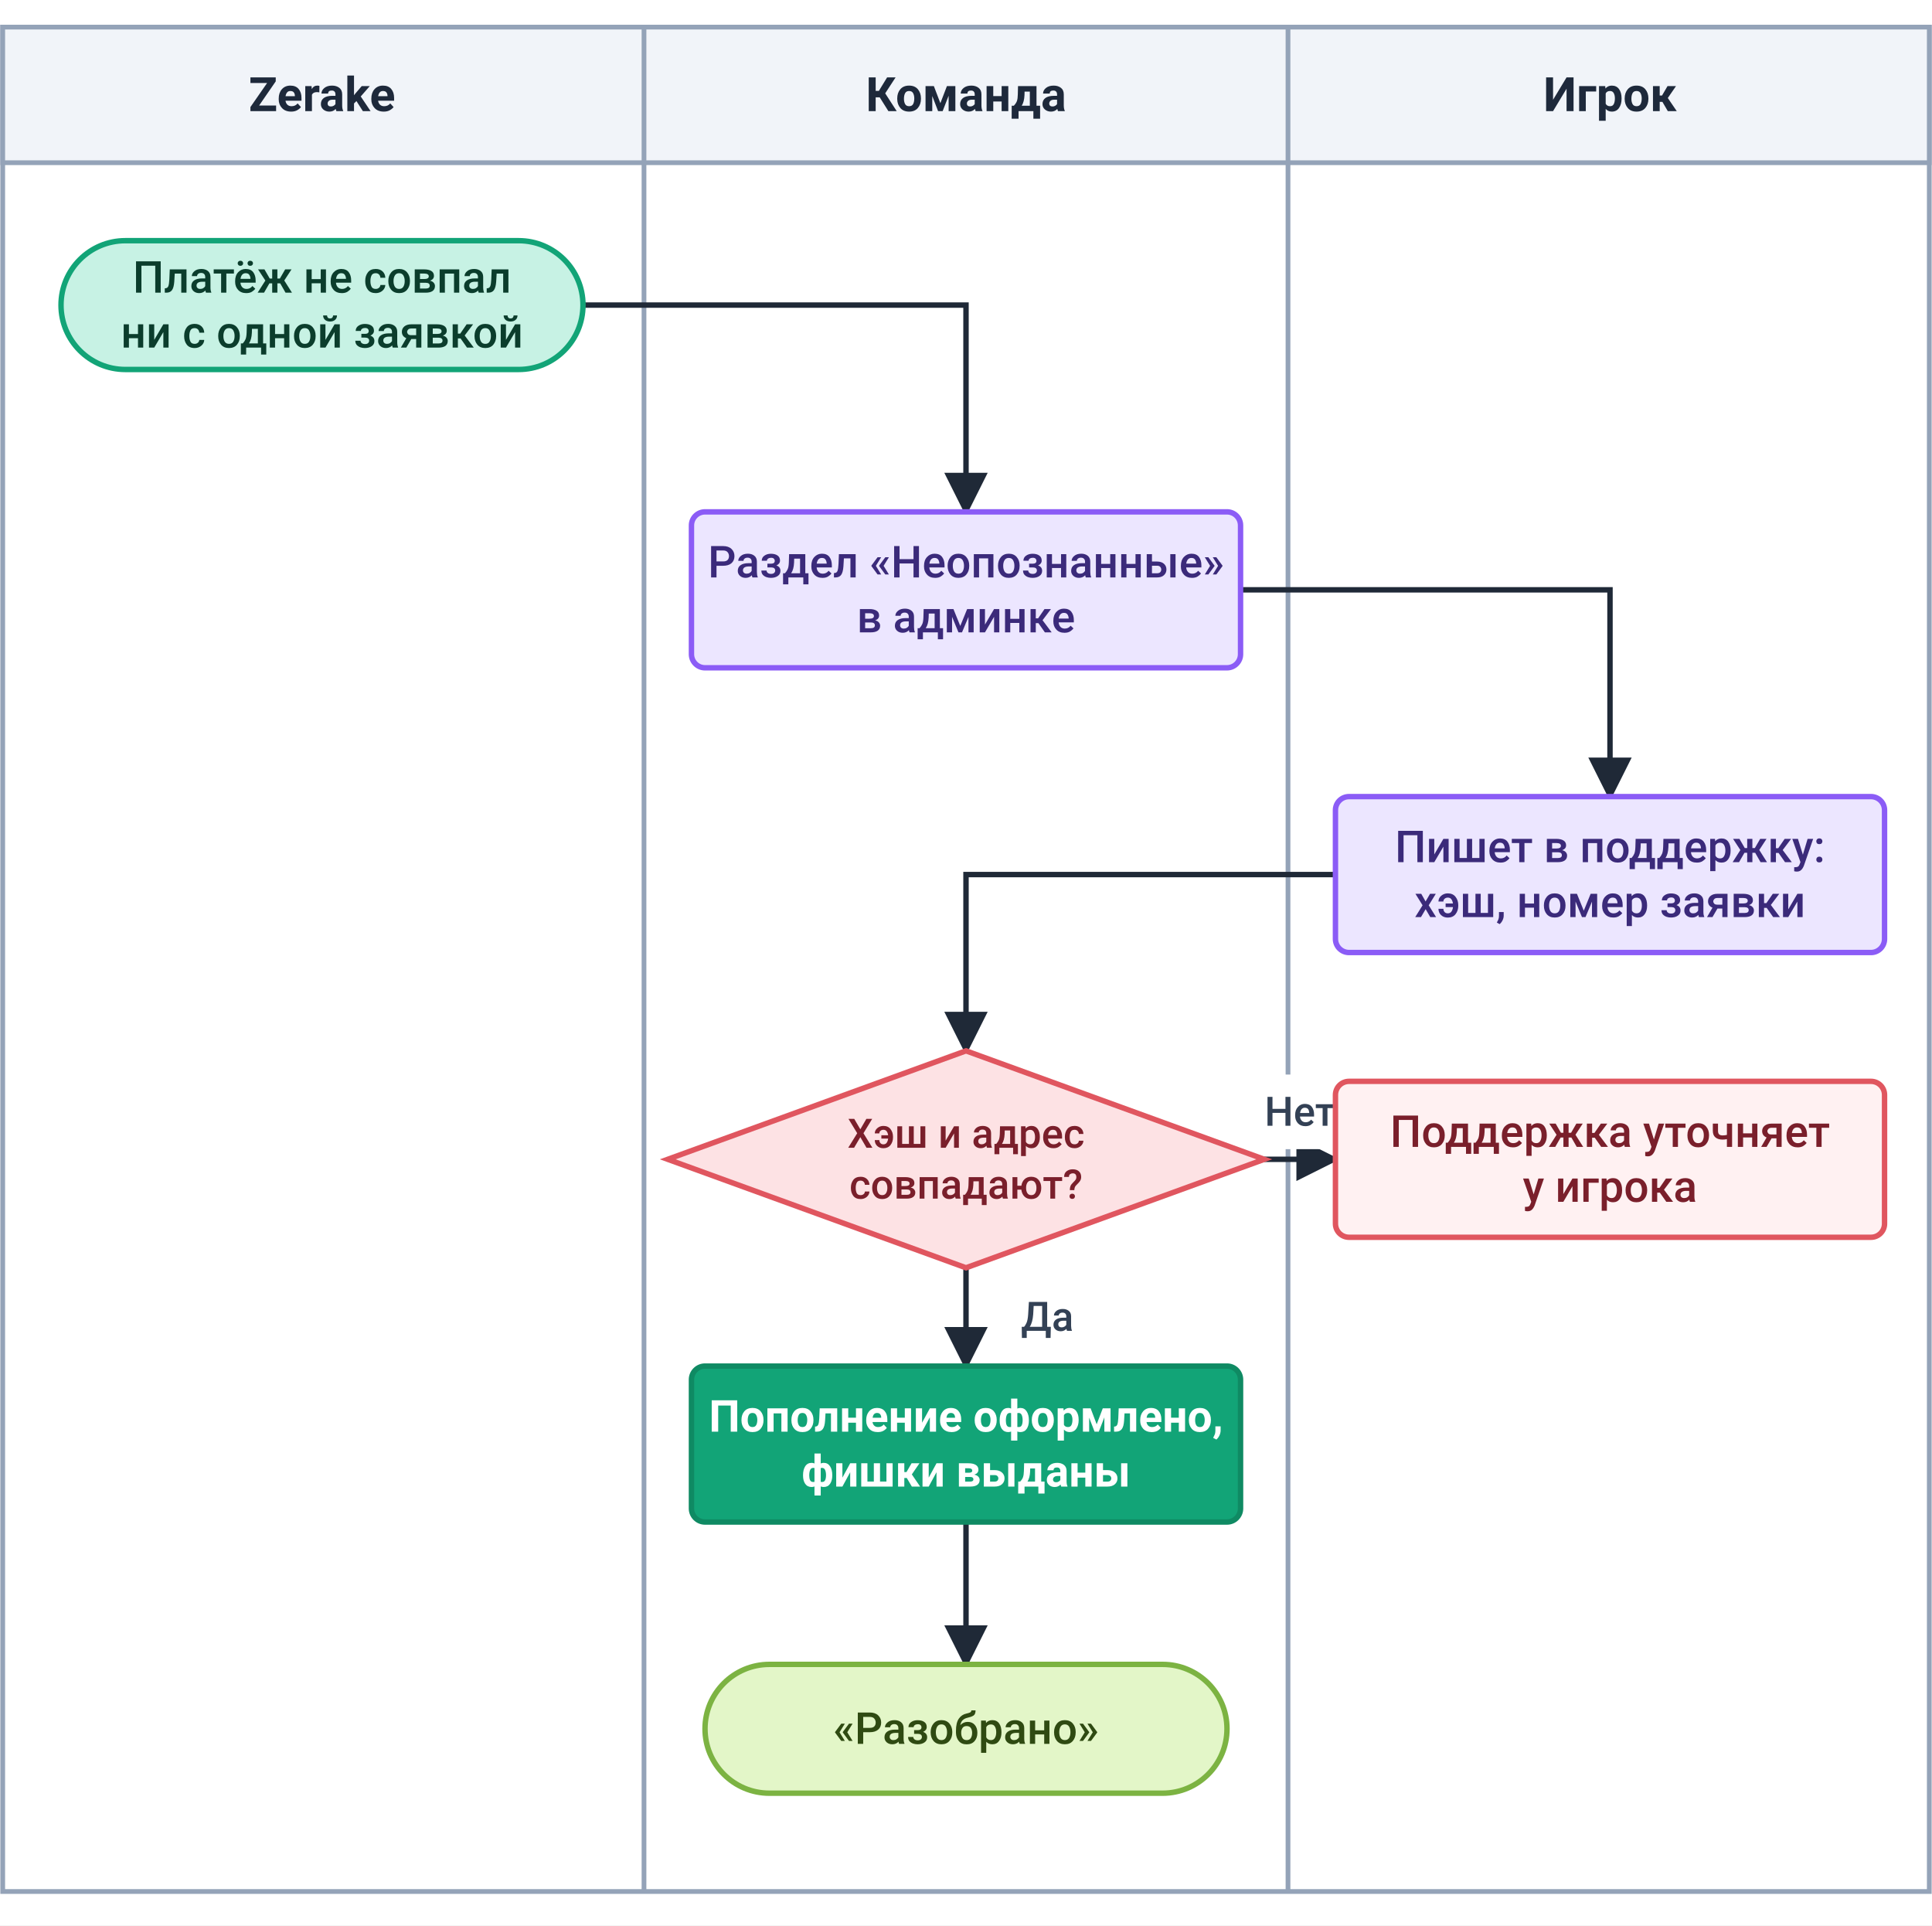
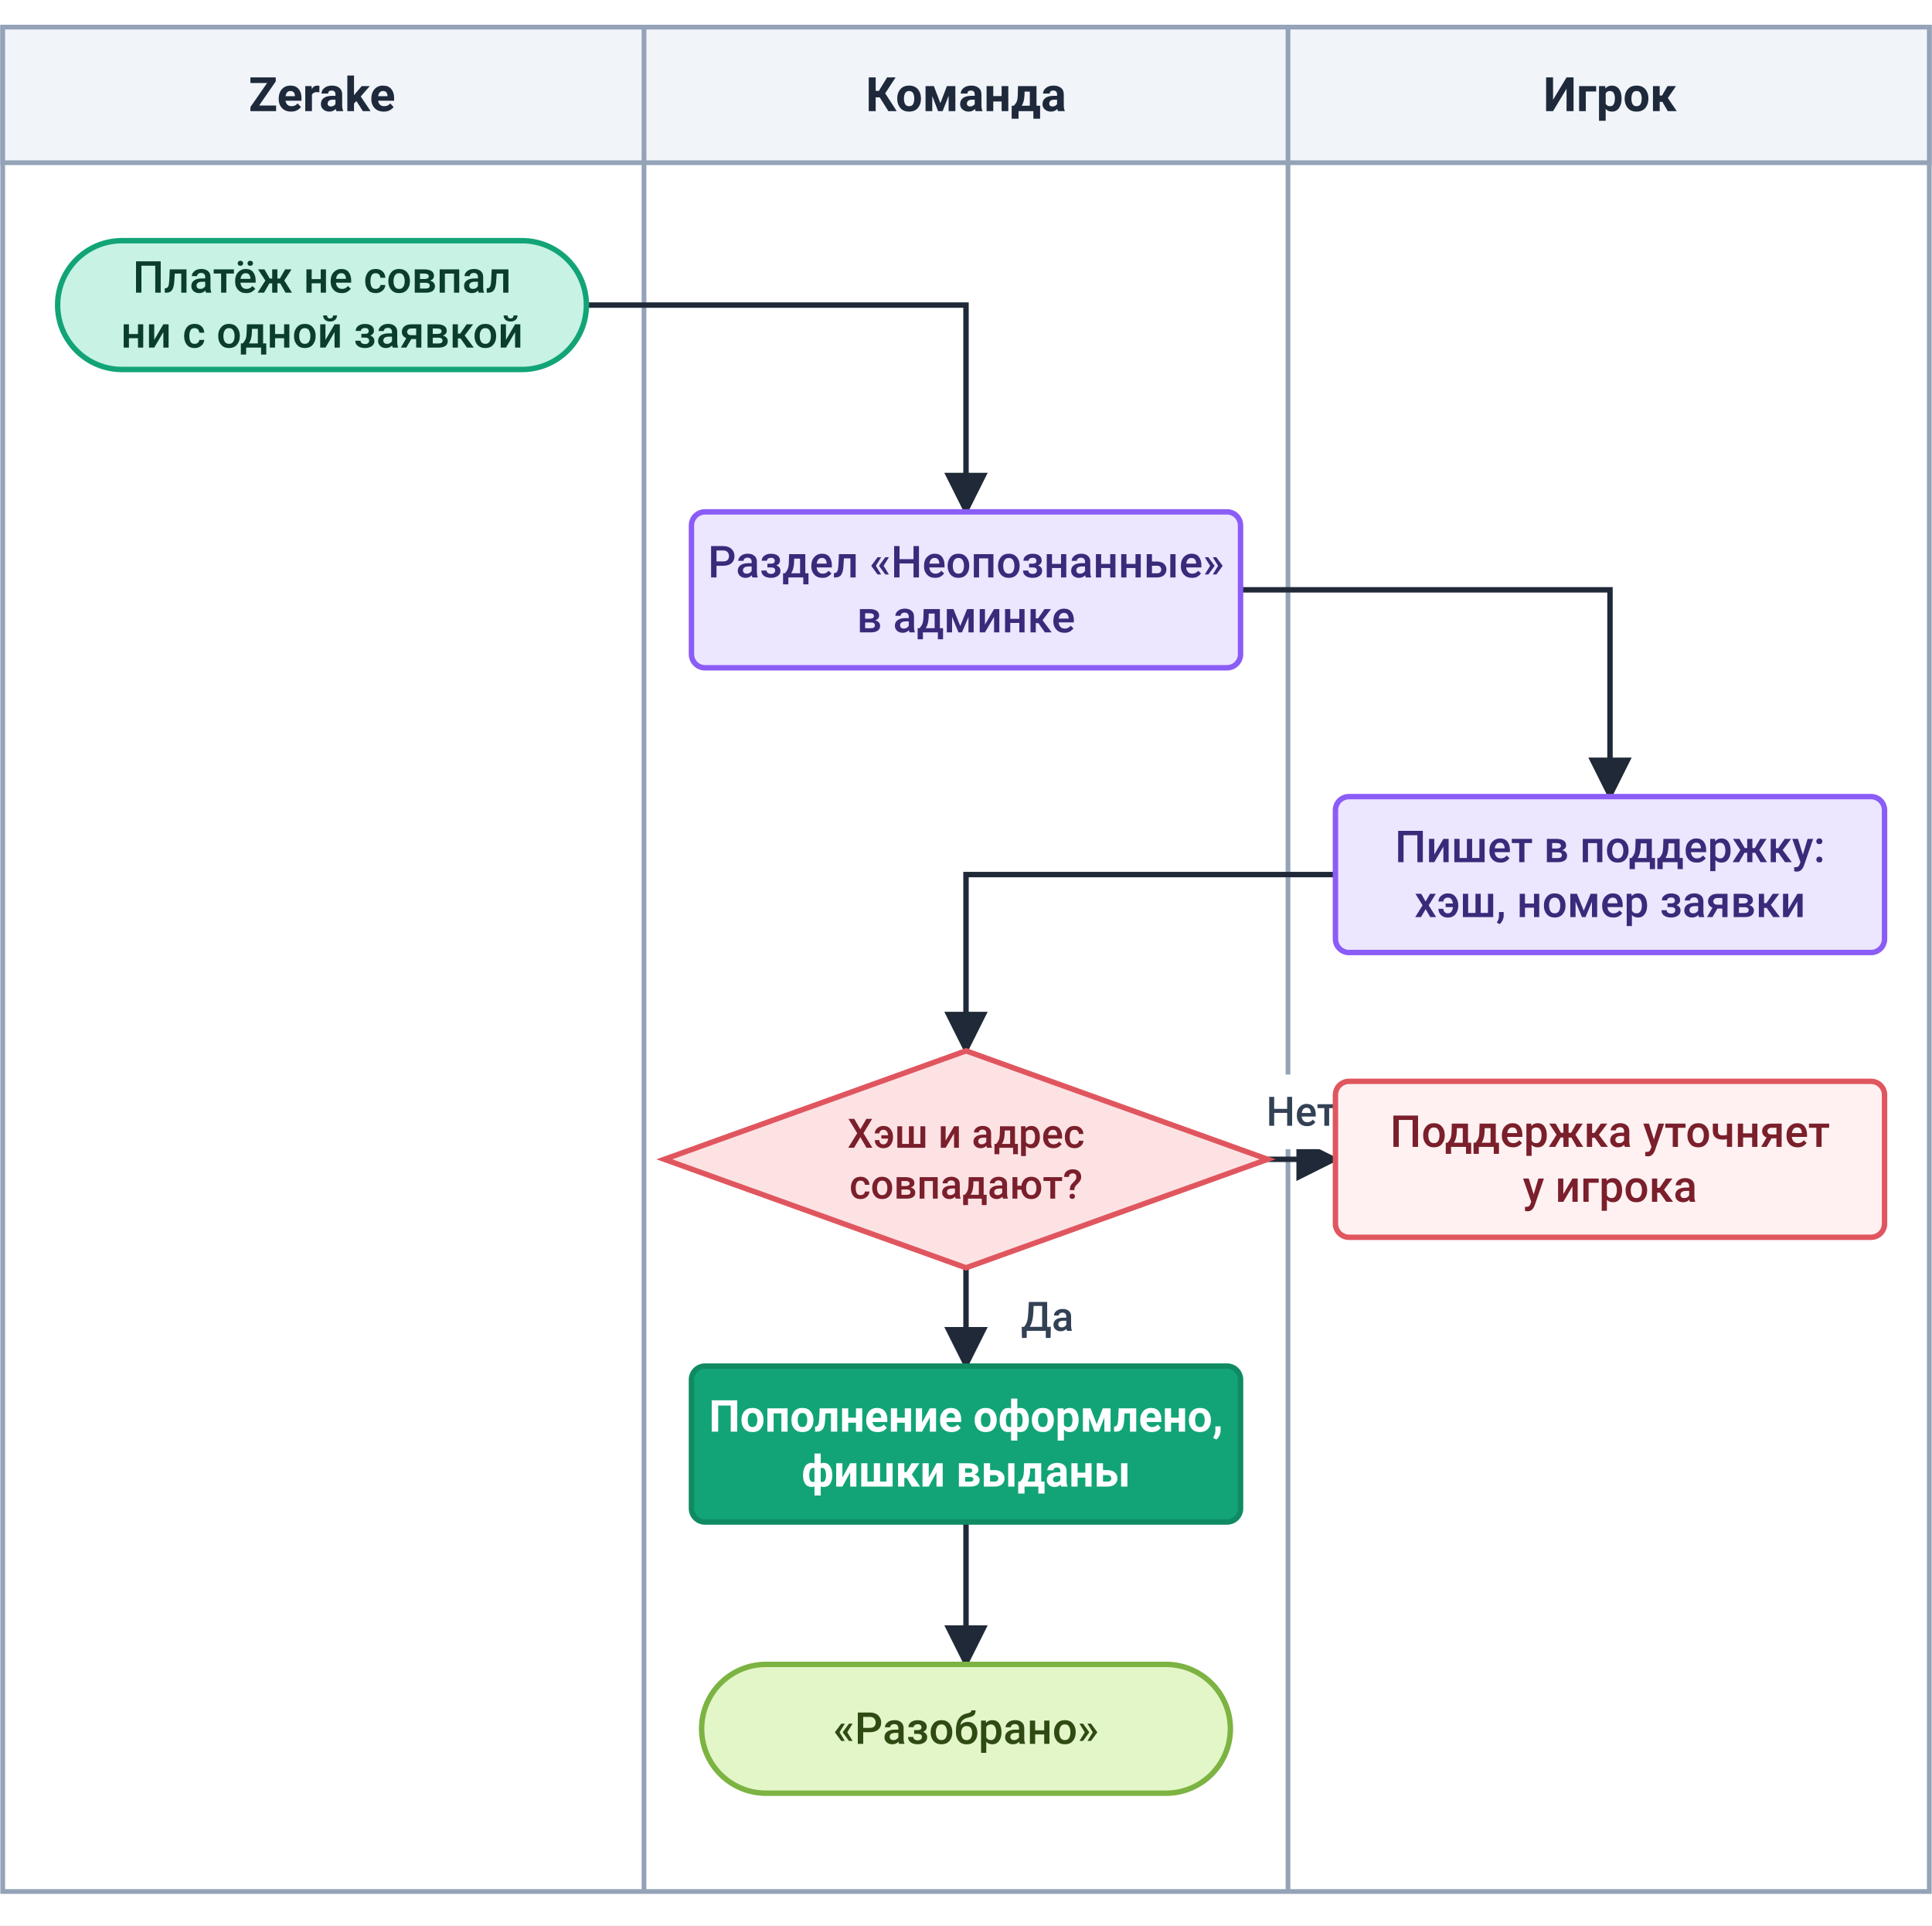
<svg xmlns="http://www.w3.org/2000/svg" viewBox="0 0 570 568" width="570" height="568" font-family="Segoe UI, -apple-system, Roboto, Helvetica, Arial, sans-serif">
  <defs>
    <marker id="arr" viewBox="0 0 10 10" refX="9" refY="5" markerWidth="8" markerHeight="8" orient="auto-start-reverse">
      <path d="M0,0 L10,5 L0,10 z" fill="#1f2937" />
    </marker>
  </defs>
  <rect width="570" height="568" fill="#ffffff" />
  <rect x="0.8" y="8" width="568.4" height="550" fill="#ffffff" stroke="#94a3b8" stroke-width="1.4" />
  <rect x="0.8" y="8" width="568.4" height="40" fill="#f1f4f9" stroke="#94a3b8" stroke-width="1.4" />
  <text x="95.0" y="28.0" text-anchor="middle" dominant-baseline="central" font-size="14" font-weight="600" fill="#1e293b">Zerake</text>
  <line x1="190" y1="8" x2="190" y2="558" stroke="#94a3b8" stroke-width="1.4" />
  <text x="285.0" y="28.0" text-anchor="middle" dominant-baseline="central" font-size="14" font-weight="600" fill="#1e293b">Команда</text>
  <line x1="380" y1="8" x2="380" y2="558" stroke="#94a3b8" stroke-width="1.4" />
  <text x="475.0" y="28.0" text-anchor="middle" dominant-baseline="central" font-size="14" font-weight="600" fill="#1e293b">Игрок</text>
-   <path d="M172.0,90.0 L285.0,90.0 L285.0,151.0" fill="none" stroke="#1f2937" stroke-width="1.6" marker-end="url(#arr)" />
+   <path d="M173.0,90.0 L285.0,90.0 L285.0,151.0" fill="none" stroke="#1f2937" stroke-width="1.6" marker-end="url(#arr)" />
  <path d="M366.0,174.0 L475.0,174.0 L475.0,235.0" fill="none" stroke="#1f2937" stroke-width="1.6" marker-end="url(#arr)" />
  <path d="M394.0,258.0 L285.0,258.0 L285.0,310.0" fill="none" stroke="#1f2937" stroke-width="1.6" marker-end="url(#arr)" />
-   <path d="M373.0,342.0 L394.0,342.0" fill="none" stroke="#1f2937" stroke-width="1.6" marker-end="url(#arr)" />
-   <rect x="363.0" y="317.0" width="41" height="22" rx="4" fill="#ffffff" />
-   <text x="383.5" y="328.0" text-anchor="middle" dominant-baseline="central" font-size="12" font-weight="500" fill="#334155">Нет</text>
+   <path d="M374.0,342.0 L394.0,342.0" fill="none" stroke="#1f2937" stroke-width="1.6" marker-end="url(#arr)" />
+   <rect x="363.5" y="317.0" width="41" height="22" rx="4" fill="#ffffff" />
+   <text x="384.0" y="328.0" text-anchor="middle" dominant-baseline="central" font-size="12" font-weight="500" fill="#334155">Нет</text>
  <path d="M285.0,374.0 L285.0,403.0" fill="none" stroke="#1f2937" stroke-width="1.6" marker-end="url(#arr)" />
  <rect x="293.0" y="377.5" width="32" height="22" rx="4" fill="#ffffff" />
  <text x="309.0" y="388.5" text-anchor="middle" dominant-baseline="central" font-size="12" font-weight="500" fill="#334155">Да</text>
  <path d="M285.0,449.0 L285.0,491.0" fill="none" stroke="#1f2937" stroke-width="1.6" marker-end="url(#arr)" />
-   <rect x="18.0" y="71.0" width="154" height="38" rx="19.0" fill="#c7f2e4" stroke="#12a477" stroke-width="1.6" />
+   <rect x="17.0" y="71.0" width="156" height="38" rx="19.0" fill="#c7f2e4" stroke="#12a477" stroke-width="1.6" />
  <text x="95.0" y="81.9" text-anchor="middle" dominant-baseline="central" font-size="13" font-weight="500" fill="#0b3d2c">Платёж не совпал</text>
  <text x="95.0" y="98.1" text-anchor="middle" dominant-baseline="central" font-size="13" font-weight="500" fill="#0b3d2c">ни с одной заявкой</text>
  <rect x="204.0" y="151.0" width="162" height="46" rx="4" fill="#ece6ff" stroke="#8b5cf6" stroke-width="1.6" />
  <text x="285.0" y="165.9" text-anchor="middle" dominant-baseline="central" font-size="13" font-weight="500" fill="#3b2a7a">Раздел «Неопознанные»</text>
  <text x="285.0" y="182.1" text-anchor="middle" dominant-baseline="central" font-size="13" font-weight="500" fill="#3b2a7a">в админке</text>
  <rect x="394.0" y="235.0" width="162" height="46" rx="4" fill="#ece6ff" stroke="#8b5cf6" stroke-width="1.6" />
  <text x="475.0" y="249.9" text-anchor="middle" dominant-baseline="central" font-size="13" font-weight="500" fill="#3b2a7a">Пишет в поддержку:</text>
  <text x="475.0" y="266.1" text-anchor="middle" dominant-baseline="central" font-size="13" font-weight="500" fill="#3b2a7a">хэш, номер заявки</text>
-   <polygon points="285.0,310.0 373.0,342.0 285.0,374.0 197.0,342.0" fill="#fde2e4" stroke="#e0565f" stroke-width="1.6" />
+   <polygon points="285.0,310.0 374.0,342.0 285.0,374.0 196.0,342.0" fill="#fde2e4" stroke="#e0565f" stroke-width="1.6" />
  <text x="285.0" y="334.5" text-anchor="middle" dominant-baseline="central" font-size="12" font-weight="500" fill="#7a1f2b">Хэш и адрес</text>
  <text x="285.0" y="349.5" text-anchor="middle" dominant-baseline="central" font-size="12" font-weight="500" fill="#7a1f2b">совпадают?</text>
  <rect x="394.0" y="319.0" width="162" height="46" rx="4" fill="#fff1f2" stroke="#e0565f" stroke-width="1.6" />
  <text x="475.0" y="333.9" text-anchor="middle" dominant-baseline="central" font-size="13" font-weight="500" fill="#7a1f2b">Поддержка уточняет</text>
  <text x="475.0" y="350.1" text-anchor="middle" dominant-baseline="central" font-size="13" font-weight="500" fill="#7a1f2b">у игрока</text>
  <rect x="204.0" y="403.0" width="162" height="46" rx="4" fill="#12a477" stroke="#0f8a63" stroke-width="1.6" />
  <text x="285.0" y="417.9" text-anchor="middle" dominant-baseline="central" font-size="13" font-weight="600" fill="#ffffff">Пополнение оформлено,</text>
  <text x="285.0" y="434.1" text-anchor="middle" dominant-baseline="central" font-size="13" font-weight="600" fill="#ffffff">фишки выданы</text>
-   <rect x="208.0" y="491.0" width="154" height="38" rx="19.0" fill="#e3f6c8" stroke="#7cb342" stroke-width="1.6" />
+   <rect x="207.0" y="491.0" width="156" height="38" rx="19.0" fill="#e3f6c8" stroke="#7cb342" stroke-width="1.6" />
  <text x="285.0" y="510.0" text-anchor="middle" dominant-baseline="central" font-size="13" font-weight="500" fill="#2f4a12">«Разобрано»</text>
</svg>
